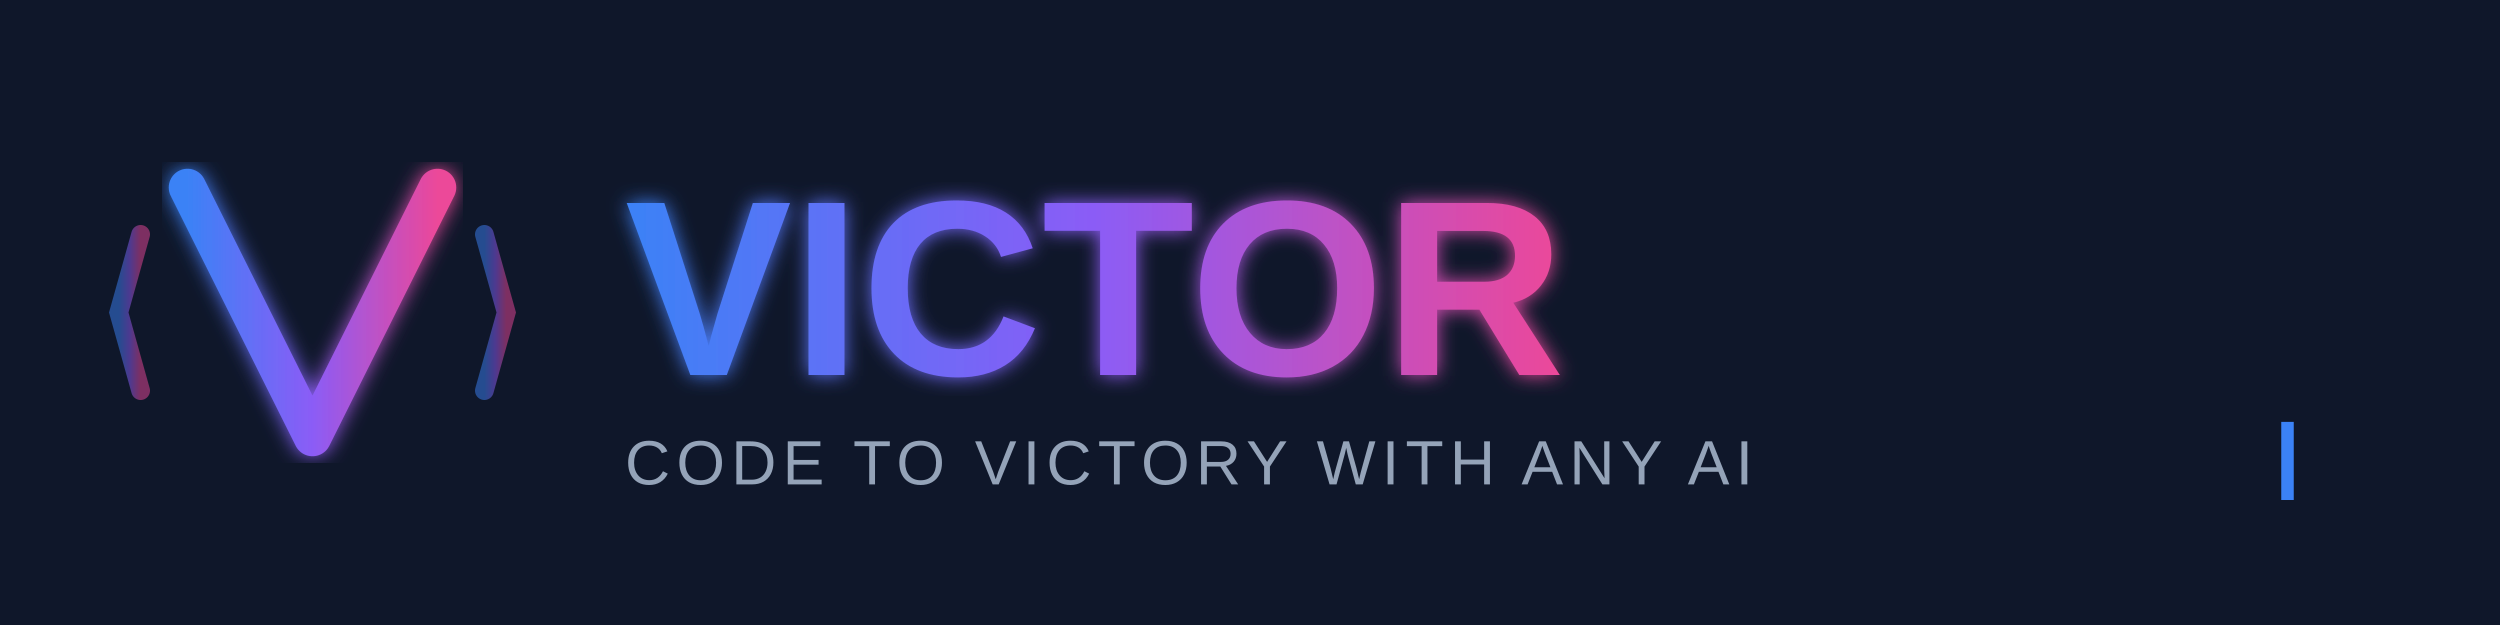
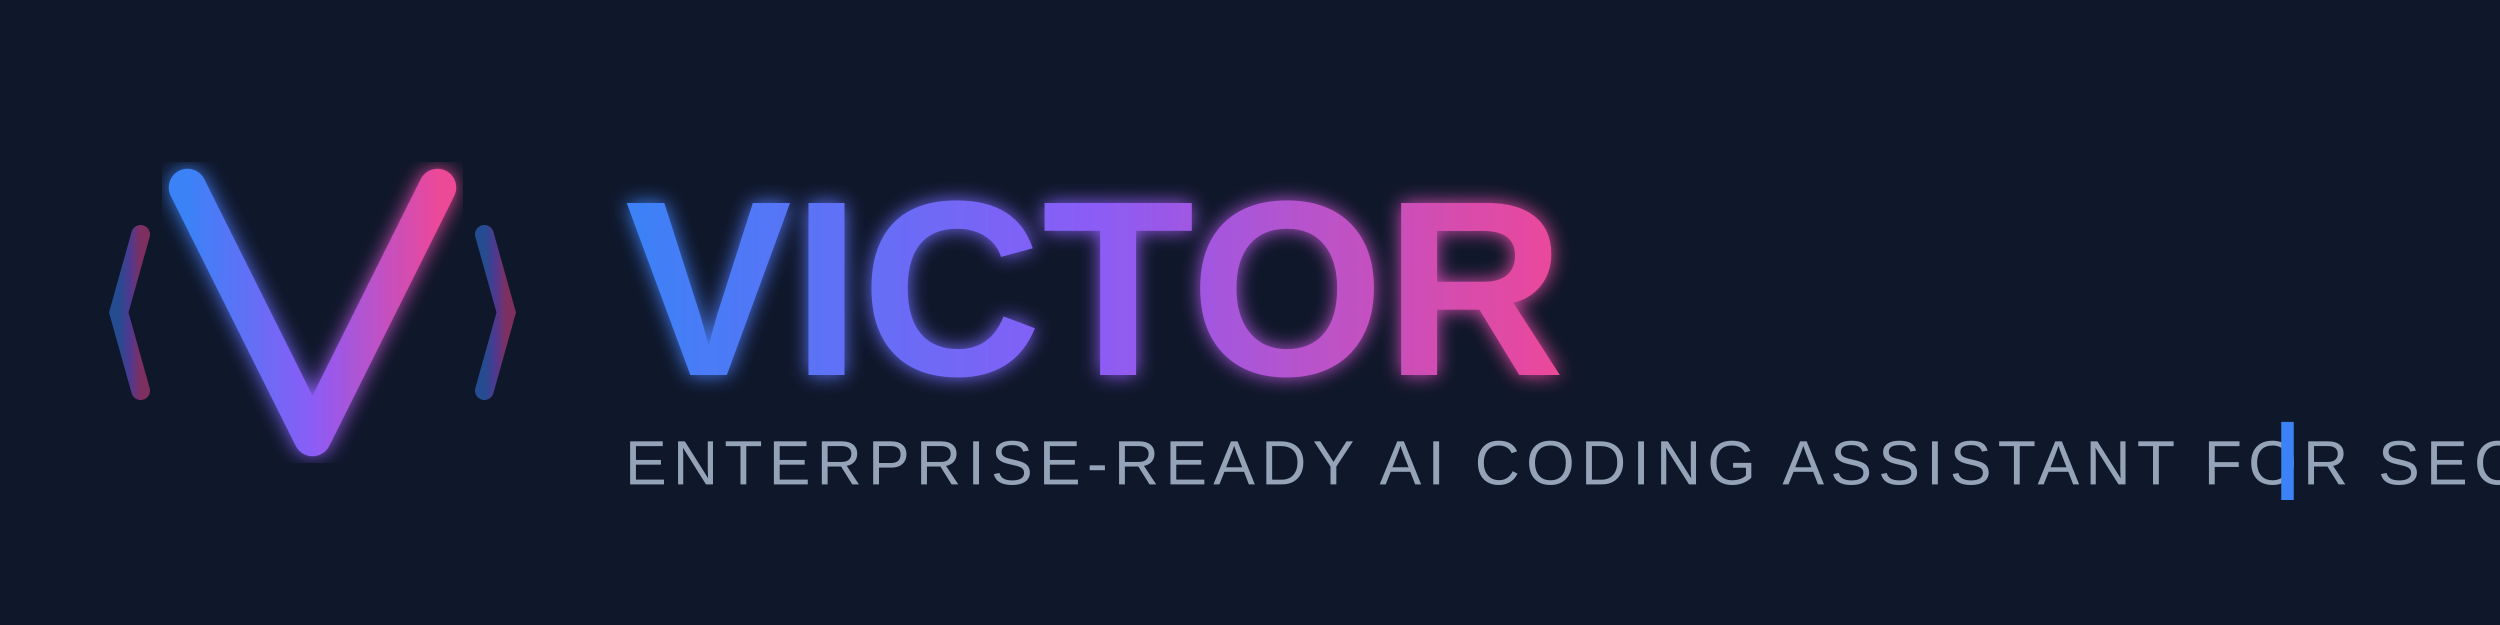
<svg xmlns="http://www.w3.org/2000/svg" viewBox="0 0 800 200" width="800" height="200">
  <defs>
    <linearGradient id="bannerGradient" x1="0%" y1="0%" x2="100%" y2="0%">
      <stop offset="0%" style="stop-color:#3B82F6;stop-opacity:1" />
      <stop offset="50%" style="stop-color:#8B5CF6;stop-opacity:1" />
      <stop offset="100%" style="stop-color:#EC4899;stop-opacity:1" />
    </linearGradient>
    <filter id="textGlow">
      <feGaussianBlur stdDeviation="3" result="coloredBlur" />
      <feMerge>
        <feMergeNode in="coloredBlur" />
        <feMergeNode in="SourceGraphic" />
      </feMerge>
    </filter>
  </defs>
  <rect width="800" height="200" fill="#0F172A" />
  <path d="M 60 60 L 100 140 L 140 60" stroke="url(#bannerGradient)" stroke-width="12" fill="none" stroke-linecap="round" stroke-linejoin="round" filter="url(#textGlow)" />
  <path d="M 45 75 L 38 100 L 45 125" stroke="url(#bannerGradient)" stroke-width="6" fill="none" stroke-linecap="round" opacity="0.5" />
  <path d="M 155 75 L 162 100 L 155 125" stroke="url(#bannerGradient)" stroke-width="6" fill="none" stroke-linecap="round" opacity="0.5" />
  <text x="200" y="120" font-family="Arial, sans-serif" font-size="80" font-weight="bold" fill="url(#bannerGradient)" filter="url(#textGlow)">VICTOR</text>
-   <text x="200" y="155" font-family="Arial, sans-serif" font-size="20" fill="#94A3B8" letter-spacing="2">CODE TO VICTORY WITH ANY AI</text>
+   <text x="200" y="155" font-family="Arial, sans-serif" font-size="20" fill="#94A3B8" letter-spacing="2">ENTERPRISE-READY AI CODING ASSISTANT FOR SECURE, HYBRID SOFTWARE &amp; DATA DELIVERY</text>
  <rect x="730" y="135" width="4" height="25" fill="#3B82F6">
    <animate attributeName="opacity" values="1;0.2;1" dur="1s" repeatCount="indefinite" />
  </rect>
</svg>
